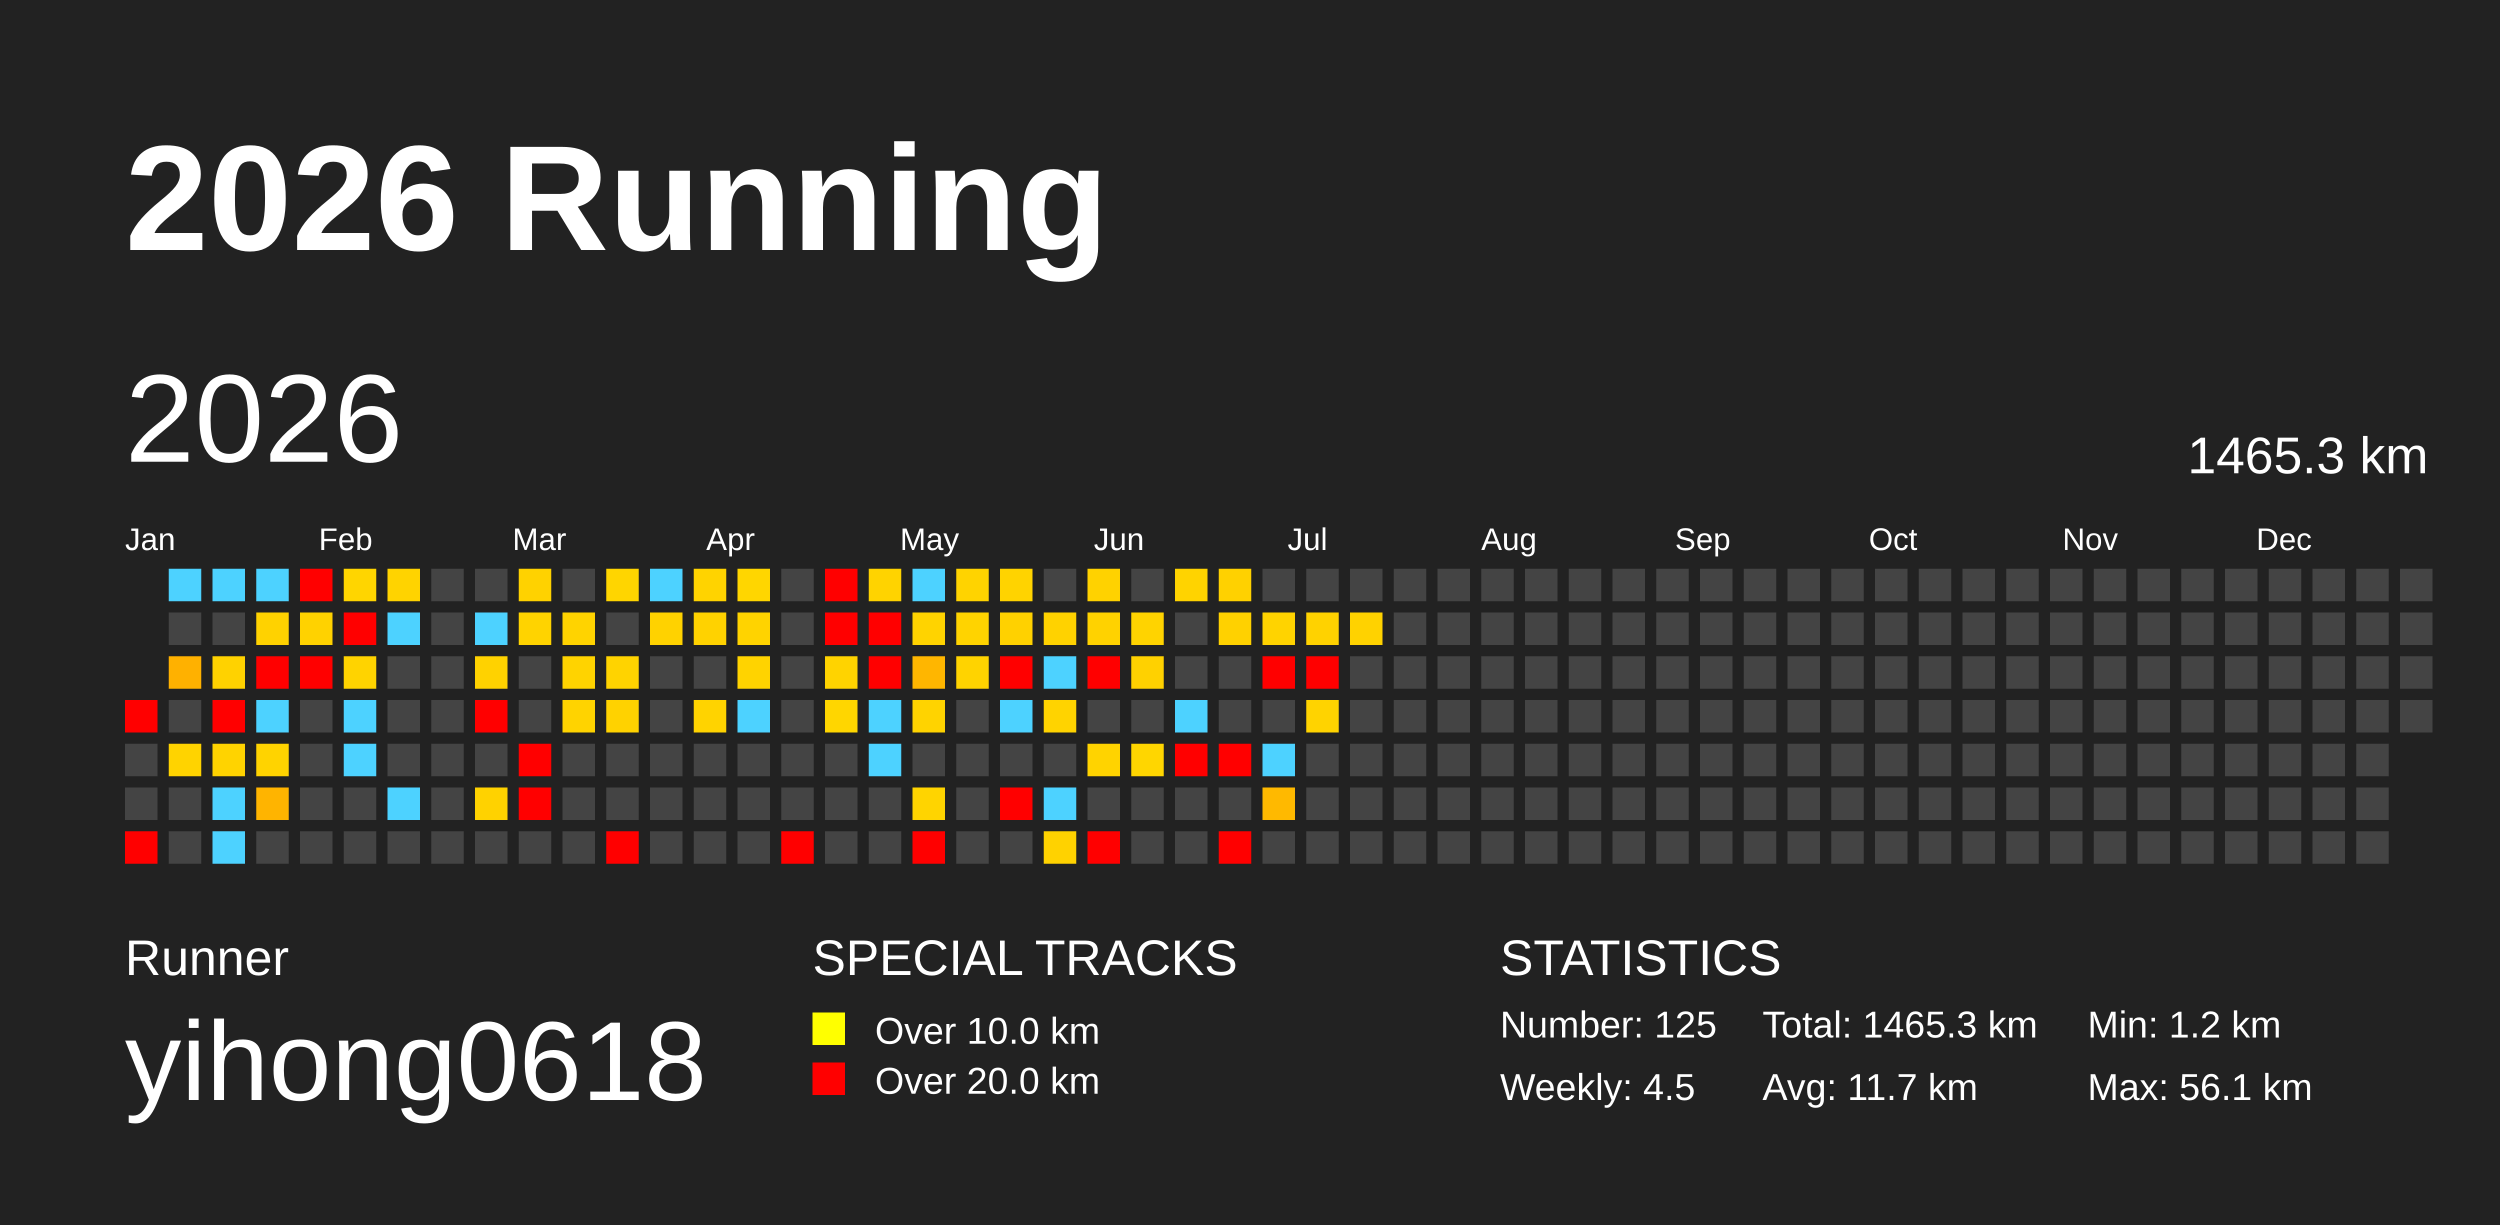
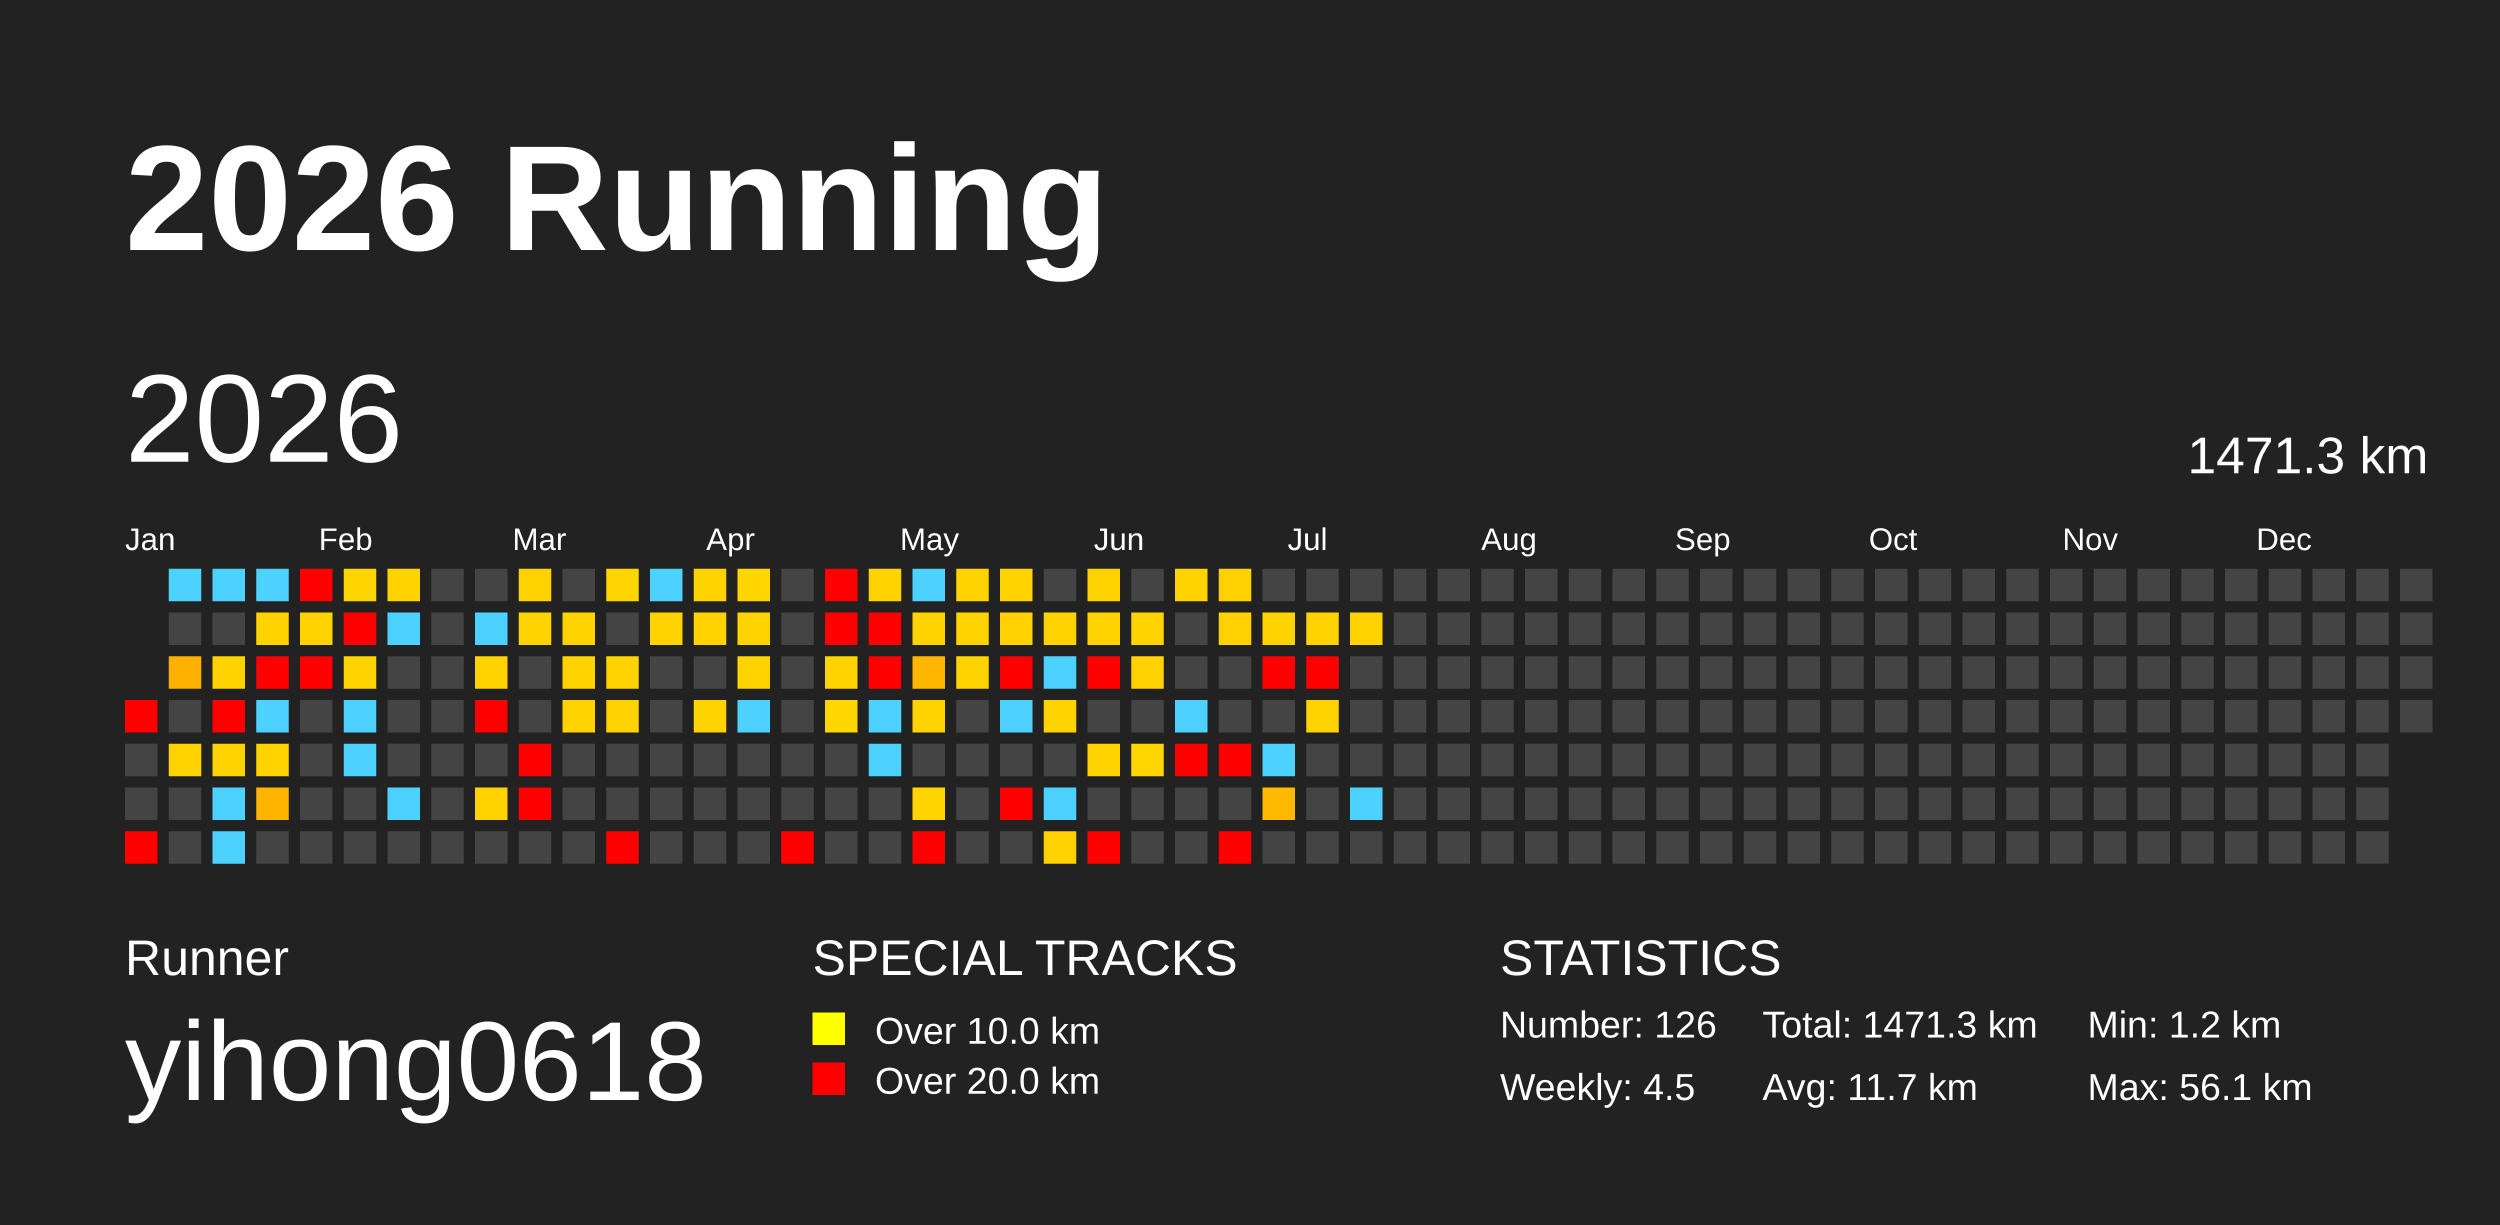
<svg xmlns="http://www.w3.org/2000/svg" baseProfile="full" height="98mm" version="1.1" viewBox="0,0,200,98" width="200mm">
  <defs />
  <rect fill="#222222" height="98" width="200" x="0" y="0" />
  <text fill="#FFFFFF" style="font-size:12px; font-family:Arial; font-weight:bold;" x="10" y="20">2026 Running</text>
  <text fill="#FFFFFF" style="font-size:4px; font-family:Arial" x="10" y="78">Runner</text>
  <text fill="#FFFFFF" style="font-size:9px; font-family:Arial" x="10" y="88">yihong0618</text>
  <text fill="#FFFFFF" style="font-size:4px; font-family:Arial" x="65" y="78">SPECIAL TRACKS</text>
  <rect fill="yellow" height="2.6" width="2.6" x="65" y="81" />
  <text fill="#FFFFFF" style="font-size:3px; font-family:Arial" x="70" y="83.5">Over 10.0 km</text>
  <rect fill="red" height="2.6" width="2.6" x="65" y="85" />
  <text fill="#FFFFFF" style="font-size:3px; font-family:Arial" x="70" y="87.5">Over 20.0 km</text>
  <text fill="#FFFFFF" style="font-size:4px; font-family:Arial" x="120" y="78">STATISTICS</text>
-   <text fill="#FFFFFF" style="font-size:3px; font-family:Arial" x="120" y="83">Number: 125</text>
+   <text fill="#FFFFFF" style="font-size:3px; font-family:Arial" x="120" y="83">Number: 126</text>
  <text fill="#FFFFFF" style="font-size:3px; font-family:Arial" x="120" y="88">Weekly: 4.5</text>
-   <text fill="#FFFFFF" style="font-size:3px; font-family:Arial" x="141" y="83">Total: 1465.3 km</text>
+   <text fill="#FFFFFF" style="font-size:3px; font-family:Arial" x="141" y="83">Total: 1471.3 km</text>
  <text fill="#FFFFFF" style="font-size:3px; font-family:Arial" x="141" y="88">Avg: 11.7 km</text>
  <text fill="#FFFFFF" style="font-size:3px; font-family:Arial" x="167" y="83">Min: 1.2 km</text>
  <text fill="#FFFFFF" style="font-size:3px; font-family:Arial" x="167" y="88">Max: 56.1 km</text>
  <text dominant-baseline="hanging" fill="#FFFFFF" style="font-size:10.0px; font-family:Arial;" x="10" y="30">2026</text>
-   <text dominant-baseline="hanging" fill="#FFFFFF" style="font-size:4.125px; font-family:Arial;" x="175" y="35">1465.3 km</text>
+   <text dominant-baseline="hanging" fill="#FFFFFF" style="font-size:4.125px; font-family:Arial;" x="175" y="35">1471.3 km</text>
  <text fill="#FFFFFF" style="font-size:2.5px; font-family:Arial" x="10.0" y="44">Jan</text>
  <text fill="#FFFFFF" style="font-size:2.5px; font-family:Arial" x="25.5" y="44">Feb</text>
  <text fill="#FFFFFF" style="font-size:2.5px; font-family:Arial" x="41.0" y="44">Mar</text>
  <text fill="#FFFFFF" style="font-size:2.5px; font-family:Arial" x="56.5" y="44">Apr</text>
  <text fill="#FFFFFF" style="font-size:2.5px; font-family:Arial" x="72.0" y="44">May</text>
  <text fill="#FFFFFF" style="font-size:2.5px; font-family:Arial" x="87.5" y="44">Jun</text>
  <text fill="#FFFFFF" style="font-size:2.5px; font-family:Arial" x="103.0" y="44">Jul</text>
  <text fill="#FFFFFF" style="font-size:2.5px; font-family:Arial" x="118.5" y="44">Aug</text>
  <text fill="#FFFFFF" style="font-size:2.5px; font-family:Arial" x="134.0" y="44">Sep</text>
  <text fill="#FFFFFF" style="font-size:2.5px; font-family:Arial" x="149.5" y="44">Oct</text>
  <text fill="#FFFFFF" style="font-size:2.5px; font-family:Arial" x="165.0" y="44">Nov</text>
  <text fill="#FFFFFF" style="font-size:2.5px; font-family:Arial" x="180.5" y="44">Dec</text>
  <rect fill="red" height="2.6" width="2.6" x="10.0" y="56.0" />
  <rect fill="#444444" height="2.6" width="2.6" x="10.0" y="59.5" />
  <rect fill="#444444" height="2.6" width="2.6" x="10.0" y="63.0" />
  <rect fill="red" height="2.6" width="2.6" x="10.0" y="66.5" />
  <rect fill="#4dd2ff" height="2.6" width="2.6" x="13.5" y="45.5" />
  <rect fill="#444444" height="2.6" width="2.6" x="13.5" y="49.0" />
  <rect fill="#ffb100" height="2.6" width="2.6" x="13.5" y="52.5" />
  <rect fill="#444444" height="2.6" width="2.6" x="13.5" y="56.0" />
  <rect fill="#ffd300" height="2.6" width="2.6" x="13.5" y="59.5" />
  <rect fill="#444444" height="2.6" width="2.6" x="13.5" y="63.0" />
  <rect fill="#444444" height="2.6" width="2.6" x="13.5" y="66.5" />
  <rect fill="#4dd2ff" height="2.6" width="2.6" x="17.0" y="45.5" />
  <rect fill="#444444" height="2.6" width="2.6" x="17.0" y="49.0" />
  <rect fill="#ffd200" height="2.6" width="2.6" x="17.0" y="52.5" />
  <rect fill="red" height="2.6" width="2.6" x="17.0" y="56.0" />
  <rect fill="#ffd300" height="2.6" width="2.6" x="17.0" y="59.5" />
  <rect fill="#4dd2ff" height="2.6" width="2.6" x="17.0" y="63.0" />
  <rect fill="#4dd2ff" height="2.6" width="2.6" x="17.0" y="66.5" />
  <rect fill="#4dd2ff" height="2.6" width="2.6" x="20.5" y="45.5" />
  <rect fill="#ffd200" height="2.6" width="2.6" x="20.5" y="49.0" />
  <rect fill="red" height="2.6" width="2.6" x="20.5" y="52.5" />
  <rect fill="#4dd2ff" height="2.6" width="2.6" x="20.5" y="56.0" />
  <rect fill="#ffd300" height="2.6" width="2.6" x="20.5" y="59.5" />
  <rect fill="#ffb400" height="2.6" width="2.6" x="20.5" y="63.0" />
  <rect fill="#444444" height="2.6" width="2.6" x="20.5" y="66.5" />
  <rect fill="red" height="2.6" width="2.6" x="24.0" y="45.5" />
  <rect fill="#ffd200" height="2.6" width="2.6" x="24.0" y="49.0" />
  <rect fill="red" height="2.6" width="2.6" x="24.0" y="52.5" />
  <rect fill="#444444" height="2.6" width="2.6" x="24.0" y="56.0" />
  <rect fill="#444444" height="2.6" width="2.6" x="24.0" y="59.5" />
  <rect fill="#444444" height="2.6" width="2.6" x="24.0" y="63.0" />
  <rect fill="#444444" height="2.6" width="2.6" x="24.0" y="66.5" />
  <rect fill="#ffd500" height="2.6" width="2.6" x="27.5" y="45.5" />
  <rect fill="red" height="2.6" width="2.6" x="27.5" y="49.0" />
  <rect fill="#ffd300" height="2.6" width="2.6" x="27.5" y="52.5" />
  <rect fill="#4dd2ff" height="2.6" width="2.6" x="27.5" y="56.0" />
  <rect fill="#4dd2ff" height="2.6" width="2.6" x="27.5" y="59.5" />
  <rect fill="#444444" height="2.6" width="2.6" x="27.5" y="63.0" />
  <rect fill="#444444" height="2.6" width="2.6" x="27.5" y="66.5" />
  <rect fill="#ffd300" height="2.6" width="2.6" x="31.0" y="45.5" />
  <rect fill="#4dd2ff" height="2.6" width="2.6" x="31.0" y="49.0" />
  <rect fill="#444444" height="2.6" width="2.6" x="31.0" y="52.5" />
  <rect fill="#444444" height="2.6" width="2.6" x="31.0" y="56.0" />
  <rect fill="#444444" height="2.6" width="2.6" x="31.0" y="59.5" />
  <rect fill="#4dd2ff" height="2.6" width="2.6" x="31.0" y="63.0" />
  <rect fill="#444444" height="2.6" width="2.6" x="31.0" y="66.5" />
  <rect fill="#444444" height="2.6" width="2.6" x="34.5" y="45.5" />
  <rect fill="#444444" height="2.6" width="2.6" x="34.5" y="49.0" />
  <rect fill="#444444" height="2.6" width="2.6" x="34.5" y="52.5" />
  <rect fill="#444444" height="2.6" width="2.6" x="34.5" y="56.0" />
  <rect fill="#444444" height="2.6" width="2.6" x="34.5" y="59.5" />
  <rect fill="#444444" height="2.6" width="2.6" x="34.5" y="63.0" />
  <rect fill="#444444" height="2.6" width="2.6" x="34.5" y="66.5" />
  <rect fill="#444444" height="2.6" width="2.6" x="38.0" y="45.5" />
  <rect fill="#4dd2ff" height="2.6" width="2.6" x="38.0" y="49.0" />
  <rect fill="#ffd200" height="2.6" width="2.6" x="38.0" y="52.5" />
  <rect fill="red" height="2.6" width="2.6" x="38.0" y="56.0" />
  <rect fill="#444444" height="2.6" width="2.6" x="38.0" y="59.5" />
  <rect fill="#ffd200" height="2.6" width="2.6" x="38.0" y="63.0" />
  <rect fill="#444444" height="2.6" width="2.6" x="38.0" y="66.5" />
  <rect fill="#ffd200" height="2.6" width="2.6" x="41.5" y="45.5" />
  <rect fill="#ffd300" height="2.6" width="2.6" x="41.5" y="49.0" />
  <rect fill="#444444" height="2.6" width="2.6" x="41.5" y="52.5" />
  <rect fill="#444444" height="2.6" width="2.6" x="41.5" y="56.0" />
  <rect fill="red" height="2.6" width="2.6" x="41.5" y="59.5" />
  <rect fill="red" height="2.6" width="2.6" x="41.5" y="63.0" />
  <rect fill="#444444" height="2.6" width="2.6" x="41.5" y="66.5" />
  <rect fill="#444444" height="2.6" width="2.6" x="45.0" y="45.5" />
  <rect fill="#ffd300" height="2.6" width="2.6" x="45.0" y="49.0" />
  <rect fill="#ffd300" height="2.6" width="2.6" x="45.0" y="52.5" />
  <rect fill="#ffd300" height="2.6" width="2.6" x="45.0" y="56.0" />
  <rect fill="#444444" height="2.6" width="2.6" x="45.0" y="59.5" />
  <rect fill="#444444" height="2.6" width="2.6" x="45.0" y="63.0" />
  <rect fill="#444444" height="2.6" width="2.6" x="45.0" y="66.5" />
  <rect fill="#ffd500" height="2.6" width="2.6" x="48.5" y="45.5" />
  <rect fill="#444444" height="2.6" width="2.6" x="48.5" y="49.0" />
  <rect fill="#ffd300" height="2.6" width="2.6" x="48.5" y="52.5" />
  <rect fill="#ffd200" height="2.6" width="2.6" x="48.5" y="56.0" />
  <rect fill="#444444" height="2.6" width="2.6" x="48.5" y="59.5" />
  <rect fill="#444444" height="2.6" width="2.6" x="48.5" y="63.0" />
  <rect fill="red" height="2.6" width="2.6" x="48.5" y="66.5" />
  <rect fill="#4dd2ff" height="2.6" width="2.6" x="52.0" y="45.5" />
  <rect fill="#ffd200" height="2.6" width="2.6" x="52.0" y="49.0" />
  <rect fill="#444444" height="2.6" width="2.6" x="52.0" y="52.5" />
  <rect fill="#444444" height="2.6" width="2.6" x="52.0" y="56.0" />
  <rect fill="#444444" height="2.6" width="2.6" x="52.0" y="59.5" />
  <rect fill="#444444" height="2.6" width="2.6" x="52.0" y="63.0" />
  <rect fill="#444444" height="2.6" width="2.6" x="52.0" y="66.5" />
  <rect fill="#ffd300" height="2.6" width="2.6" x="55.5" y="45.5" />
  <rect fill="#ffd200" height="2.6" width="2.6" x="55.5" y="49.0" />
  <rect fill="#444444" height="2.6" width="2.6" x="55.5" y="52.5" />
  <rect fill="#ffd300" height="2.6" width="2.6" x="55.5" y="56.0" />
  <rect fill="#444444" height="2.6" width="2.6" x="55.5" y="59.5" />
  <rect fill="#444444" height="2.6" width="2.6" x="55.5" y="63.0" />
  <rect fill="#444444" height="2.6" width="2.6" x="55.5" y="66.5" />
  <rect fill="#ffd600" height="2.6" width="2.6" x="59.0" y="45.5" />
  <rect fill="#ffd300" height="2.6" width="2.6" x="59.0" y="49.0" />
  <rect fill="#ffd300" height="2.6" width="2.6" x="59.0" y="52.5" />
  <rect fill="#4dd2ff" height="2.6" width="2.6" x="59.0" y="56.0" />
  <rect fill="#444444" height="2.6" width="2.6" x="59.0" y="59.5" />
  <rect fill="#444444" height="2.6" width="2.6" x="59.0" y="63.0" />
  <rect fill="#444444" height="2.6" width="2.6" x="59.0" y="66.5" />
  <rect fill="#444444" height="2.6" width="2.6" x="62.5" y="45.5" />
  <rect fill="#444444" height="2.6" width="2.6" x="62.5" y="49.0" />
  <rect fill="#444444" height="2.6" width="2.6" x="62.5" y="52.5" />
  <rect fill="#444444" height="2.6" width="2.6" x="62.5" y="56.0" />
  <rect fill="#444444" height="2.6" width="2.6" x="62.5" y="59.5" />
  <rect fill="#444444" height="2.6" width="2.6" x="62.5" y="63.0" />
  <rect fill="red" height="2.6" width="2.6" x="62.5" y="66.5" />
  <rect fill="red" height="2.6" width="2.6" x="66.0" y="45.5" />
  <rect fill="red" height="2.6" width="2.6" x="66.0" y="49.0" />
  <rect fill="#ffd300" height="2.6" width="2.6" x="66.0" y="52.5" />
  <rect fill="#ffd600" height="2.6" width="2.6" x="66.0" y="56.0" />
  <rect fill="#444444" height="2.6" width="2.6" x="66.0" y="59.5" />
  <rect fill="#444444" height="2.6" width="2.6" x="66.0" y="63.0" />
  <rect fill="#444444" height="2.6" width="2.6" x="66.0" y="66.5" />
  <rect fill="#ffd300" height="2.6" width="2.6" x="69.5" y="45.5" />
  <rect fill="red" height="2.6" width="2.6" x="69.5" y="49.0" />
  <rect fill="red" height="2.6" width="2.6" x="69.5" y="52.5" />
  <rect fill="#4dd2ff" height="2.6" width="2.6" x="69.5" y="56.0" />
  <rect fill="#4dd2ff" height="2.6" width="2.6" x="69.5" y="59.5" />
  <rect fill="#444444" height="2.6" width="2.6" x="69.5" y="63.0" />
  <rect fill="#444444" height="2.6" width="2.6" x="69.5" y="66.5" />
  <rect fill="#4dd2ff" height="2.6" width="2.6" x="73.0" y="45.5" />
  <rect fill="#ffd300" height="2.6" width="2.6" x="73.0" y="49.0" />
  <rect fill="#ffb600" height="2.6" width="2.6" x="73.0" y="52.5" />
  <rect fill="#ffd300" height="2.6" width="2.6" x="73.0" y="56.0" />
  <rect fill="#444444" height="2.6" width="2.6" x="73.0" y="59.5" />
  <rect fill="#ffd400" height="2.6" width="2.6" x="73.0" y="63.0" />
  <rect fill="red" height="2.6" width="2.6" x="73.0" y="66.5" />
  <rect fill="#ffd300" height="2.6" width="2.6" x="76.5" y="45.5" />
  <rect fill="#ffd300" height="2.6" width="2.6" x="76.5" y="49.0" />
  <rect fill="#ffd300" height="2.6" width="2.6" x="76.5" y="52.5" />
  <rect fill="#444444" height="2.6" width="2.6" x="76.5" y="56.0" />
  <rect fill="#444444" height="2.6" width="2.6" x="76.5" y="59.5" />
  <rect fill="#444444" height="2.6" width="2.6" x="76.5" y="63.0" />
  <rect fill="#444444" height="2.6" width="2.6" x="76.5" y="66.5" />
  <rect fill="#ffd300" height="2.6" width="2.6" x="80.0" y="45.5" />
  <rect fill="#ffd100" height="2.6" width="2.6" x="80.0" y="49.0" />
  <rect fill="red" height="2.6" width="2.6" x="80.0" y="52.5" />
  <rect fill="#4dd2ff" height="2.6" width="2.6" x="80.0" y="56.0" />
  <rect fill="#444444" height="2.6" width="2.6" x="80.0" y="59.5" />
  <rect fill="red" height="2.6" width="2.6" x="80.0" y="63.0" />
  <rect fill="#444444" height="2.6" width="2.6" x="80.0" y="66.5" />
  <rect fill="#444444" height="2.6" width="2.6" x="83.5" y="45.5" />
  <rect fill="#ffd200" height="2.6" width="2.6" x="83.5" y="49.0" />
  <rect fill="#4dd2ff" height="2.6" width="2.6" x="83.5" y="52.5" />
  <rect fill="#ffd300" height="2.6" width="2.6" x="83.5" y="56.0" />
  <rect fill="#444444" height="2.6" width="2.6" x="83.5" y="59.5" />
  <rect fill="#4dd2ff" height="2.6" width="2.6" x="83.5" y="63.0" />
  <rect fill="#ffd200" height="2.6" width="2.6" x="83.5" y="66.5" />
  <rect fill="#ffd200" height="2.6" width="2.6" x="87.0" y="45.5" />
  <rect fill="#ffd200" height="2.6" width="2.6" x="87.0" y="49.0" />
  <rect fill="red" height="2.6" width="2.6" x="87.0" y="52.5" />
  <rect fill="#444444" height="2.6" width="2.6" x="87.0" y="56.0" />
  <rect fill="#ffd300" height="2.6" width="2.6" x="87.0" y="59.5" />
  <rect fill="#444444" height="2.6" width="2.6" x="87.0" y="63.0" />
  <rect fill="red" height="2.6" width="2.6" x="87.0" y="66.5" />
  <rect fill="#444444" height="2.6" width="2.6" x="90.5" y="45.5" />
  <rect fill="#ffd300" height="2.6" width="2.6" x="90.5" y="49.0" />
  <rect fill="#ffd100" height="2.6" width="2.6" x="90.5" y="52.5" />
  <rect fill="#444444" height="2.6" width="2.6" x="90.5" y="56.0" />
  <rect fill="#ffd600" height="2.6" width="2.6" x="90.5" y="59.5" />
  <rect fill="#444444" height="2.6" width="2.6" x="90.5" y="63.0" />
  <rect fill="#444444" height="2.6" width="2.6" x="90.5" y="66.5" />
  <rect fill="#ffd300" height="2.6" width="2.6" x="94.0" y="45.5" />
  <rect fill="#444444" height="2.6" width="2.6" x="94.0" y="49.0" />
  <rect fill="#444444" height="2.6" width="2.6" x="94.0" y="52.5" />
  <rect fill="#4dd2ff" height="2.6" width="2.6" x="94.0" y="56.0" />
  <rect fill="red" height="2.6" width="2.6" x="94.0" y="59.5" />
  <rect fill="#444444" height="2.6" width="2.6" x="94.0" y="63.0" />
  <rect fill="#444444" height="2.6" width="2.6" x="94.0" y="66.5" />
  <rect fill="#ffd100" height="2.6" width="2.6" x="97.5" y="45.5" />
  <rect fill="#ffd100" height="2.6" width="2.6" x="97.5" y="49.0" />
  <rect fill="#444444" height="2.6" width="2.6" x="97.5" y="52.5" />
  <rect fill="#444444" height="2.6" width="2.6" x="97.5" y="56.0" />
  <rect fill="red" height="2.6" width="2.6" x="97.5" y="59.5" />
  <rect fill="#444444" height="2.6" width="2.6" x="97.5" y="63.0" />
  <rect fill="red" height="2.6" width="2.6" x="97.5" y="66.5" />
  <rect fill="#444444" height="2.6" width="2.6" x="101.0" y="45.5" />
  <rect fill="#ffd300" height="2.6" width="2.6" x="101.0" y="49.0" />
  <rect fill="red" height="2.6" width="2.6" x="101.0" y="52.5" />
  <rect fill="#444444" height="2.6" width="2.6" x="101.0" y="56.0" />
  <rect fill="#4dd2ff" height="2.6" width="2.6" x="101.0" y="59.5" />
  <rect fill="#ffb900" height="2.6" width="2.6" x="101.0" y="63.0" />
  <rect fill="#444444" height="2.6" width="2.6" x="101.0" y="66.5" />
  <rect fill="#444444" height="2.6" width="2.6" x="104.5" y="45.5" />
  <rect fill="#ffd200" height="2.6" width="2.6" x="104.5" y="49.0" />
  <rect fill="red" height="2.6" width="2.6" x="104.5" y="52.5" />
  <rect fill="#ffd300" height="2.6" width="2.6" x="104.5" y="56.0" />
  <rect fill="#444444" height="2.6" width="2.6" x="104.5" y="59.5" />
  <rect fill="#444444" height="2.6" width="2.6" x="104.5" y="63.0" />
  <rect fill="#444444" height="2.6" width="2.6" x="104.5" y="66.5" />
  <rect fill="#444444" height="2.6" width="2.6" x="108.0" y="45.5" />
  <rect fill="#ffd200" height="2.6" width="2.6" x="108.0" y="49.0" />
  <rect fill="#444444" height="2.6" width="2.6" x="108.0" y="52.5" />
  <rect fill="#444444" height="2.6" width="2.6" x="108.0" y="56.0" />
  <rect fill="#444444" height="2.6" width="2.6" x="108.0" y="59.5" />
-   <rect fill="#444444" height="2.6" width="2.6" x="108.0" y="63.0" />
+   <rect fill="#4dd2ff" height="2.6" width="2.6" x="108.0" y="63.0" />
  <rect fill="#444444" height="2.6" width="2.6" x="108.0" y="66.5" />
  <rect fill="#444444" height="2.6" width="2.6" x="111.5" y="45.5" />
  <rect fill="#444444" height="2.6" width="2.6" x="111.5" y="49.0" />
  <rect fill="#444444" height="2.6" width="2.6" x="111.5" y="52.5" />
  <rect fill="#444444" height="2.6" width="2.6" x="111.5" y="56.0" />
  <rect fill="#444444" height="2.6" width="2.6" x="111.5" y="59.5" />
  <rect fill="#444444" height="2.6" width="2.6" x="111.5" y="63.0" />
  <rect fill="#444444" height="2.6" width="2.6" x="111.5" y="66.5" />
  <rect fill="#444444" height="2.6" width="2.6" x="115.0" y="45.5" />
  <rect fill="#444444" height="2.6" width="2.6" x="115.0" y="49.0" />
  <rect fill="#444444" height="2.6" width="2.6" x="115.0" y="52.5" />
  <rect fill="#444444" height="2.6" width="2.6" x="115.0" y="56.0" />
  <rect fill="#444444" height="2.6" width="2.6" x="115.0" y="59.5" />
  <rect fill="#444444" height="2.6" width="2.6" x="115.0" y="63.0" />
  <rect fill="#444444" height="2.6" width="2.6" x="115.0" y="66.5" />
  <rect fill="#444444" height="2.6" width="2.6" x="118.5" y="45.5" />
  <rect fill="#444444" height="2.6" width="2.6" x="118.5" y="49.0" />
  <rect fill="#444444" height="2.6" width="2.6" x="118.5" y="52.5" />
  <rect fill="#444444" height="2.6" width="2.6" x="118.5" y="56.0" />
  <rect fill="#444444" height="2.6" width="2.6" x="118.5" y="59.5" />
  <rect fill="#444444" height="2.6" width="2.6" x="118.5" y="63.0" />
  <rect fill="#444444" height="2.6" width="2.6" x="118.5" y="66.5" />
  <rect fill="#444444" height="2.6" width="2.6" x="122.0" y="45.5" />
  <rect fill="#444444" height="2.6" width="2.6" x="122.0" y="49.0" />
  <rect fill="#444444" height="2.6" width="2.6" x="122.0" y="52.5" />
  <rect fill="#444444" height="2.6" width="2.6" x="122.0" y="56.0" />
  <rect fill="#444444" height="2.6" width="2.6" x="122.0" y="59.5" />
  <rect fill="#444444" height="2.6" width="2.6" x="122.0" y="63.0" />
  <rect fill="#444444" height="2.6" width="2.6" x="122.0" y="66.5" />
  <rect fill="#444444" height="2.6" width="2.6" x="125.5" y="45.5" />
  <rect fill="#444444" height="2.6" width="2.6" x="125.5" y="49.0" />
  <rect fill="#444444" height="2.6" width="2.6" x="125.5" y="52.5" />
  <rect fill="#444444" height="2.6" width="2.6" x="125.5" y="56.0" />
  <rect fill="#444444" height="2.6" width="2.6" x="125.5" y="59.5" />
  <rect fill="#444444" height="2.6" width="2.6" x="125.5" y="63.0" />
  <rect fill="#444444" height="2.6" width="2.6" x="125.5" y="66.5" />
  <rect fill="#444444" height="2.6" width="2.6" x="129.0" y="45.5" />
  <rect fill="#444444" height="2.6" width="2.6" x="129.0" y="49.0" />
  <rect fill="#444444" height="2.6" width="2.6" x="129.0" y="52.5" />
  <rect fill="#444444" height="2.6" width="2.6" x="129.0" y="56.0" />
  <rect fill="#444444" height="2.6" width="2.6" x="129.0" y="59.5" />
  <rect fill="#444444" height="2.6" width="2.6" x="129.0" y="63.0" />
  <rect fill="#444444" height="2.6" width="2.6" x="129.0" y="66.5" />
  <rect fill="#444444" height="2.6" width="2.6" x="132.5" y="45.5" />
  <rect fill="#444444" height="2.6" width="2.6" x="132.5" y="49.0" />
  <rect fill="#444444" height="2.6" width="2.6" x="132.5" y="52.5" />
  <rect fill="#444444" height="2.6" width="2.6" x="132.5" y="56.0" />
  <rect fill="#444444" height="2.6" width="2.6" x="132.5" y="59.5" />
  <rect fill="#444444" height="2.6" width="2.6" x="132.5" y="63.0" />
  <rect fill="#444444" height="2.6" width="2.6" x="132.5" y="66.5" />
  <rect fill="#444444" height="2.6" width="2.6" x="136.0" y="45.5" />
  <rect fill="#444444" height="2.6" width="2.6" x="136.0" y="49.0" />
  <rect fill="#444444" height="2.6" width="2.6" x="136.0" y="52.5" />
  <rect fill="#444444" height="2.6" width="2.6" x="136.0" y="56.0" />
  <rect fill="#444444" height="2.6" width="2.6" x="136.0" y="59.5" />
  <rect fill="#444444" height="2.6" width="2.6" x="136.0" y="63.0" />
  <rect fill="#444444" height="2.6" width="2.6" x="136.0" y="66.5" />
  <rect fill="#444444" height="2.6" width="2.6" x="139.5" y="45.5" />
  <rect fill="#444444" height="2.6" width="2.6" x="139.5" y="49.0" />
  <rect fill="#444444" height="2.6" width="2.6" x="139.5" y="52.5" />
  <rect fill="#444444" height="2.6" width="2.6" x="139.5" y="56.0" />
  <rect fill="#444444" height="2.6" width="2.6" x="139.5" y="59.5" />
  <rect fill="#444444" height="2.6" width="2.6" x="139.5" y="63.0" />
  <rect fill="#444444" height="2.6" width="2.6" x="139.5" y="66.5" />
  <rect fill="#444444" height="2.6" width="2.6" x="143.0" y="45.5" />
  <rect fill="#444444" height="2.6" width="2.6" x="143.0" y="49.0" />
  <rect fill="#444444" height="2.6" width="2.6" x="143.0" y="52.5" />
  <rect fill="#444444" height="2.6" width="2.6" x="143.0" y="56.0" />
  <rect fill="#444444" height="2.6" width="2.6" x="143.0" y="59.5" />
  <rect fill="#444444" height="2.6" width="2.6" x="143.0" y="63.0" />
  <rect fill="#444444" height="2.6" width="2.6" x="143.0" y="66.5" />
  <rect fill="#444444" height="2.6" width="2.6" x="146.5" y="45.5" />
  <rect fill="#444444" height="2.6" width="2.6" x="146.5" y="49.0" />
  <rect fill="#444444" height="2.6" width="2.6" x="146.5" y="52.5" />
  <rect fill="#444444" height="2.6" width="2.6" x="146.5" y="56.0" />
  <rect fill="#444444" height="2.6" width="2.6" x="146.5" y="59.5" />
  <rect fill="#444444" height="2.6" width="2.6" x="146.5" y="63.0" />
  <rect fill="#444444" height="2.6" width="2.6" x="146.5" y="66.5" />
  <rect fill="#444444" height="2.6" width="2.6" x="150.0" y="45.5" />
  <rect fill="#444444" height="2.6" width="2.6" x="150.0" y="49.0" />
  <rect fill="#444444" height="2.6" width="2.6" x="150.0" y="52.5" />
  <rect fill="#444444" height="2.6" width="2.6" x="150.0" y="56.0" />
  <rect fill="#444444" height="2.6" width="2.6" x="150.0" y="59.5" />
  <rect fill="#444444" height="2.6" width="2.6" x="150.0" y="63.0" />
  <rect fill="#444444" height="2.6" width="2.6" x="150.0" y="66.5" />
  <rect fill="#444444" height="2.6" width="2.6" x="153.5" y="45.5" />
  <rect fill="#444444" height="2.6" width="2.6" x="153.5" y="49.0" />
  <rect fill="#444444" height="2.6" width="2.6" x="153.5" y="52.5" />
  <rect fill="#444444" height="2.6" width="2.6" x="153.5" y="56.0" />
  <rect fill="#444444" height="2.6" width="2.6" x="153.5" y="59.5" />
  <rect fill="#444444" height="2.6" width="2.6" x="153.5" y="63.0" />
  <rect fill="#444444" height="2.6" width="2.6" x="153.5" y="66.5" />
  <rect fill="#444444" height="2.6" width="2.6" x="157.0" y="45.5" />
  <rect fill="#444444" height="2.6" width="2.6" x="157.0" y="49.0" />
  <rect fill="#444444" height="2.6" width="2.6" x="157.0" y="52.5" />
  <rect fill="#444444" height="2.6" width="2.6" x="157.0" y="56.0" />
  <rect fill="#444444" height="2.6" width="2.6" x="157.0" y="59.5" />
  <rect fill="#444444" height="2.6" width="2.6" x="157.0" y="63.0" />
  <rect fill="#444444" height="2.6" width="2.6" x="157.0" y="66.5" />
  <rect fill="#444444" height="2.6" width="2.6" x="160.5" y="45.5" />
  <rect fill="#444444" height="2.6" width="2.6" x="160.5" y="49.0" />
  <rect fill="#444444" height="2.6" width="2.6" x="160.5" y="52.5" />
  <rect fill="#444444" height="2.6" width="2.6" x="160.5" y="56.0" />
  <rect fill="#444444" height="2.6" width="2.6" x="160.5" y="59.5" />
  <rect fill="#444444" height="2.6" width="2.6" x="160.5" y="63.0" />
  <rect fill="#444444" height="2.6" width="2.6" x="160.5" y="66.5" />
  <rect fill="#444444" height="2.6" width="2.6" x="164.0" y="45.5" />
  <rect fill="#444444" height="2.6" width="2.6" x="164.0" y="49.0" />
  <rect fill="#444444" height="2.6" width="2.6" x="164.0" y="52.5" />
  <rect fill="#444444" height="2.6" width="2.6" x="164.0" y="56.0" />
  <rect fill="#444444" height="2.6" width="2.6" x="164.0" y="59.5" />
  <rect fill="#444444" height="2.6" width="2.6" x="164.0" y="63.0" />
  <rect fill="#444444" height="2.6" width="2.6" x="164.0" y="66.5" />
  <rect fill="#444444" height="2.6" width="2.6" x="167.5" y="45.5" />
  <rect fill="#444444" height="2.6" width="2.6" x="167.5" y="49.0" />
  <rect fill="#444444" height="2.6" width="2.6" x="167.5" y="52.5" />
  <rect fill="#444444" height="2.6" width="2.6" x="167.5" y="56.0" />
  <rect fill="#444444" height="2.6" width="2.6" x="167.5" y="59.5" />
  <rect fill="#444444" height="2.6" width="2.6" x="167.5" y="63.0" />
  <rect fill="#444444" height="2.6" width="2.6" x="167.5" y="66.5" />
  <rect fill="#444444" height="2.6" width="2.6" x="171.0" y="45.5" />
  <rect fill="#444444" height="2.6" width="2.6" x="171.0" y="49.0" />
  <rect fill="#444444" height="2.6" width="2.6" x="171.0" y="52.5" />
  <rect fill="#444444" height="2.6" width="2.6" x="171.0" y="56.0" />
  <rect fill="#444444" height="2.6" width="2.6" x="171.0" y="59.5" />
  <rect fill="#444444" height="2.6" width="2.6" x="171.0" y="63.0" />
  <rect fill="#444444" height="2.6" width="2.6" x="171.0" y="66.5" />
  <rect fill="#444444" height="2.6" width="2.6" x="174.5" y="45.5" />
  <rect fill="#444444" height="2.6" width="2.6" x="174.5" y="49.0" />
  <rect fill="#444444" height="2.6" width="2.6" x="174.5" y="52.5" />
  <rect fill="#444444" height="2.6" width="2.6" x="174.5" y="56.0" />
  <rect fill="#444444" height="2.6" width="2.6" x="174.5" y="59.5" />
  <rect fill="#444444" height="2.6" width="2.6" x="174.5" y="63.0" />
  <rect fill="#444444" height="2.6" width="2.6" x="174.5" y="66.5" />
  <rect fill="#444444" height="2.6" width="2.6" x="178.0" y="45.5" />
  <rect fill="#444444" height="2.6" width="2.6" x="178.0" y="49.0" />
  <rect fill="#444444" height="2.6" width="2.6" x="178.0" y="52.5" />
  <rect fill="#444444" height="2.6" width="2.6" x="178.0" y="56.0" />
  <rect fill="#444444" height="2.6" width="2.6" x="178.0" y="59.5" />
  <rect fill="#444444" height="2.6" width="2.6" x="178.0" y="63.0" />
  <rect fill="#444444" height="2.6" width="2.6" x="178.0" y="66.5" />
  <rect fill="#444444" height="2.6" width="2.6" x="181.5" y="45.5" />
  <rect fill="#444444" height="2.6" width="2.6" x="181.5" y="49.0" />
  <rect fill="#444444" height="2.6" width="2.6" x="181.5" y="52.5" />
  <rect fill="#444444" height="2.6" width="2.6" x="181.5" y="56.0" />
  <rect fill="#444444" height="2.6" width="2.6" x="181.5" y="59.5" />
  <rect fill="#444444" height="2.6" width="2.6" x="181.5" y="63.0" />
  <rect fill="#444444" height="2.6" width="2.6" x="181.5" y="66.5" />
  <rect fill="#444444" height="2.6" width="2.6" x="185.0" y="45.5" />
  <rect fill="#444444" height="2.6" width="2.6" x="185.0" y="49.0" />
  <rect fill="#444444" height="2.6" width="2.6" x="185.0" y="52.5" />
  <rect fill="#444444" height="2.6" width="2.6" x="185.0" y="56.0" />
  <rect fill="#444444" height="2.6" width="2.6" x="185.0" y="59.5" />
  <rect fill="#444444" height="2.6" width="2.6" x="185.0" y="63.0" />
  <rect fill="#444444" height="2.6" width="2.6" x="185.0" y="66.5" />
  <rect fill="#444444" height="2.6" width="2.6" x="188.5" y="45.5" />
  <rect fill="#444444" height="2.6" width="2.6" x="188.5" y="49.0" />
  <rect fill="#444444" height="2.6" width="2.6" x="188.5" y="52.5" />
  <rect fill="#444444" height="2.6" width="2.6" x="188.5" y="56.0" />
  <rect fill="#444444" height="2.6" width="2.6" x="188.5" y="59.5" />
  <rect fill="#444444" height="2.6" width="2.6" x="188.5" y="63.0" />
  <rect fill="#444444" height="2.6" width="2.6" x="188.5" y="66.5" />
  <rect fill="#444444" height="2.6" width="2.6" x="192.0" y="45.5" />
  <rect fill="#444444" height="2.6" width="2.6" x="192.0" y="49.0" />
  <rect fill="#444444" height="2.6" width="2.6" x="192.0" y="52.5" />
  <rect fill="#444444" height="2.6" width="2.6" x="192.0" y="56.0" />
</svg>
